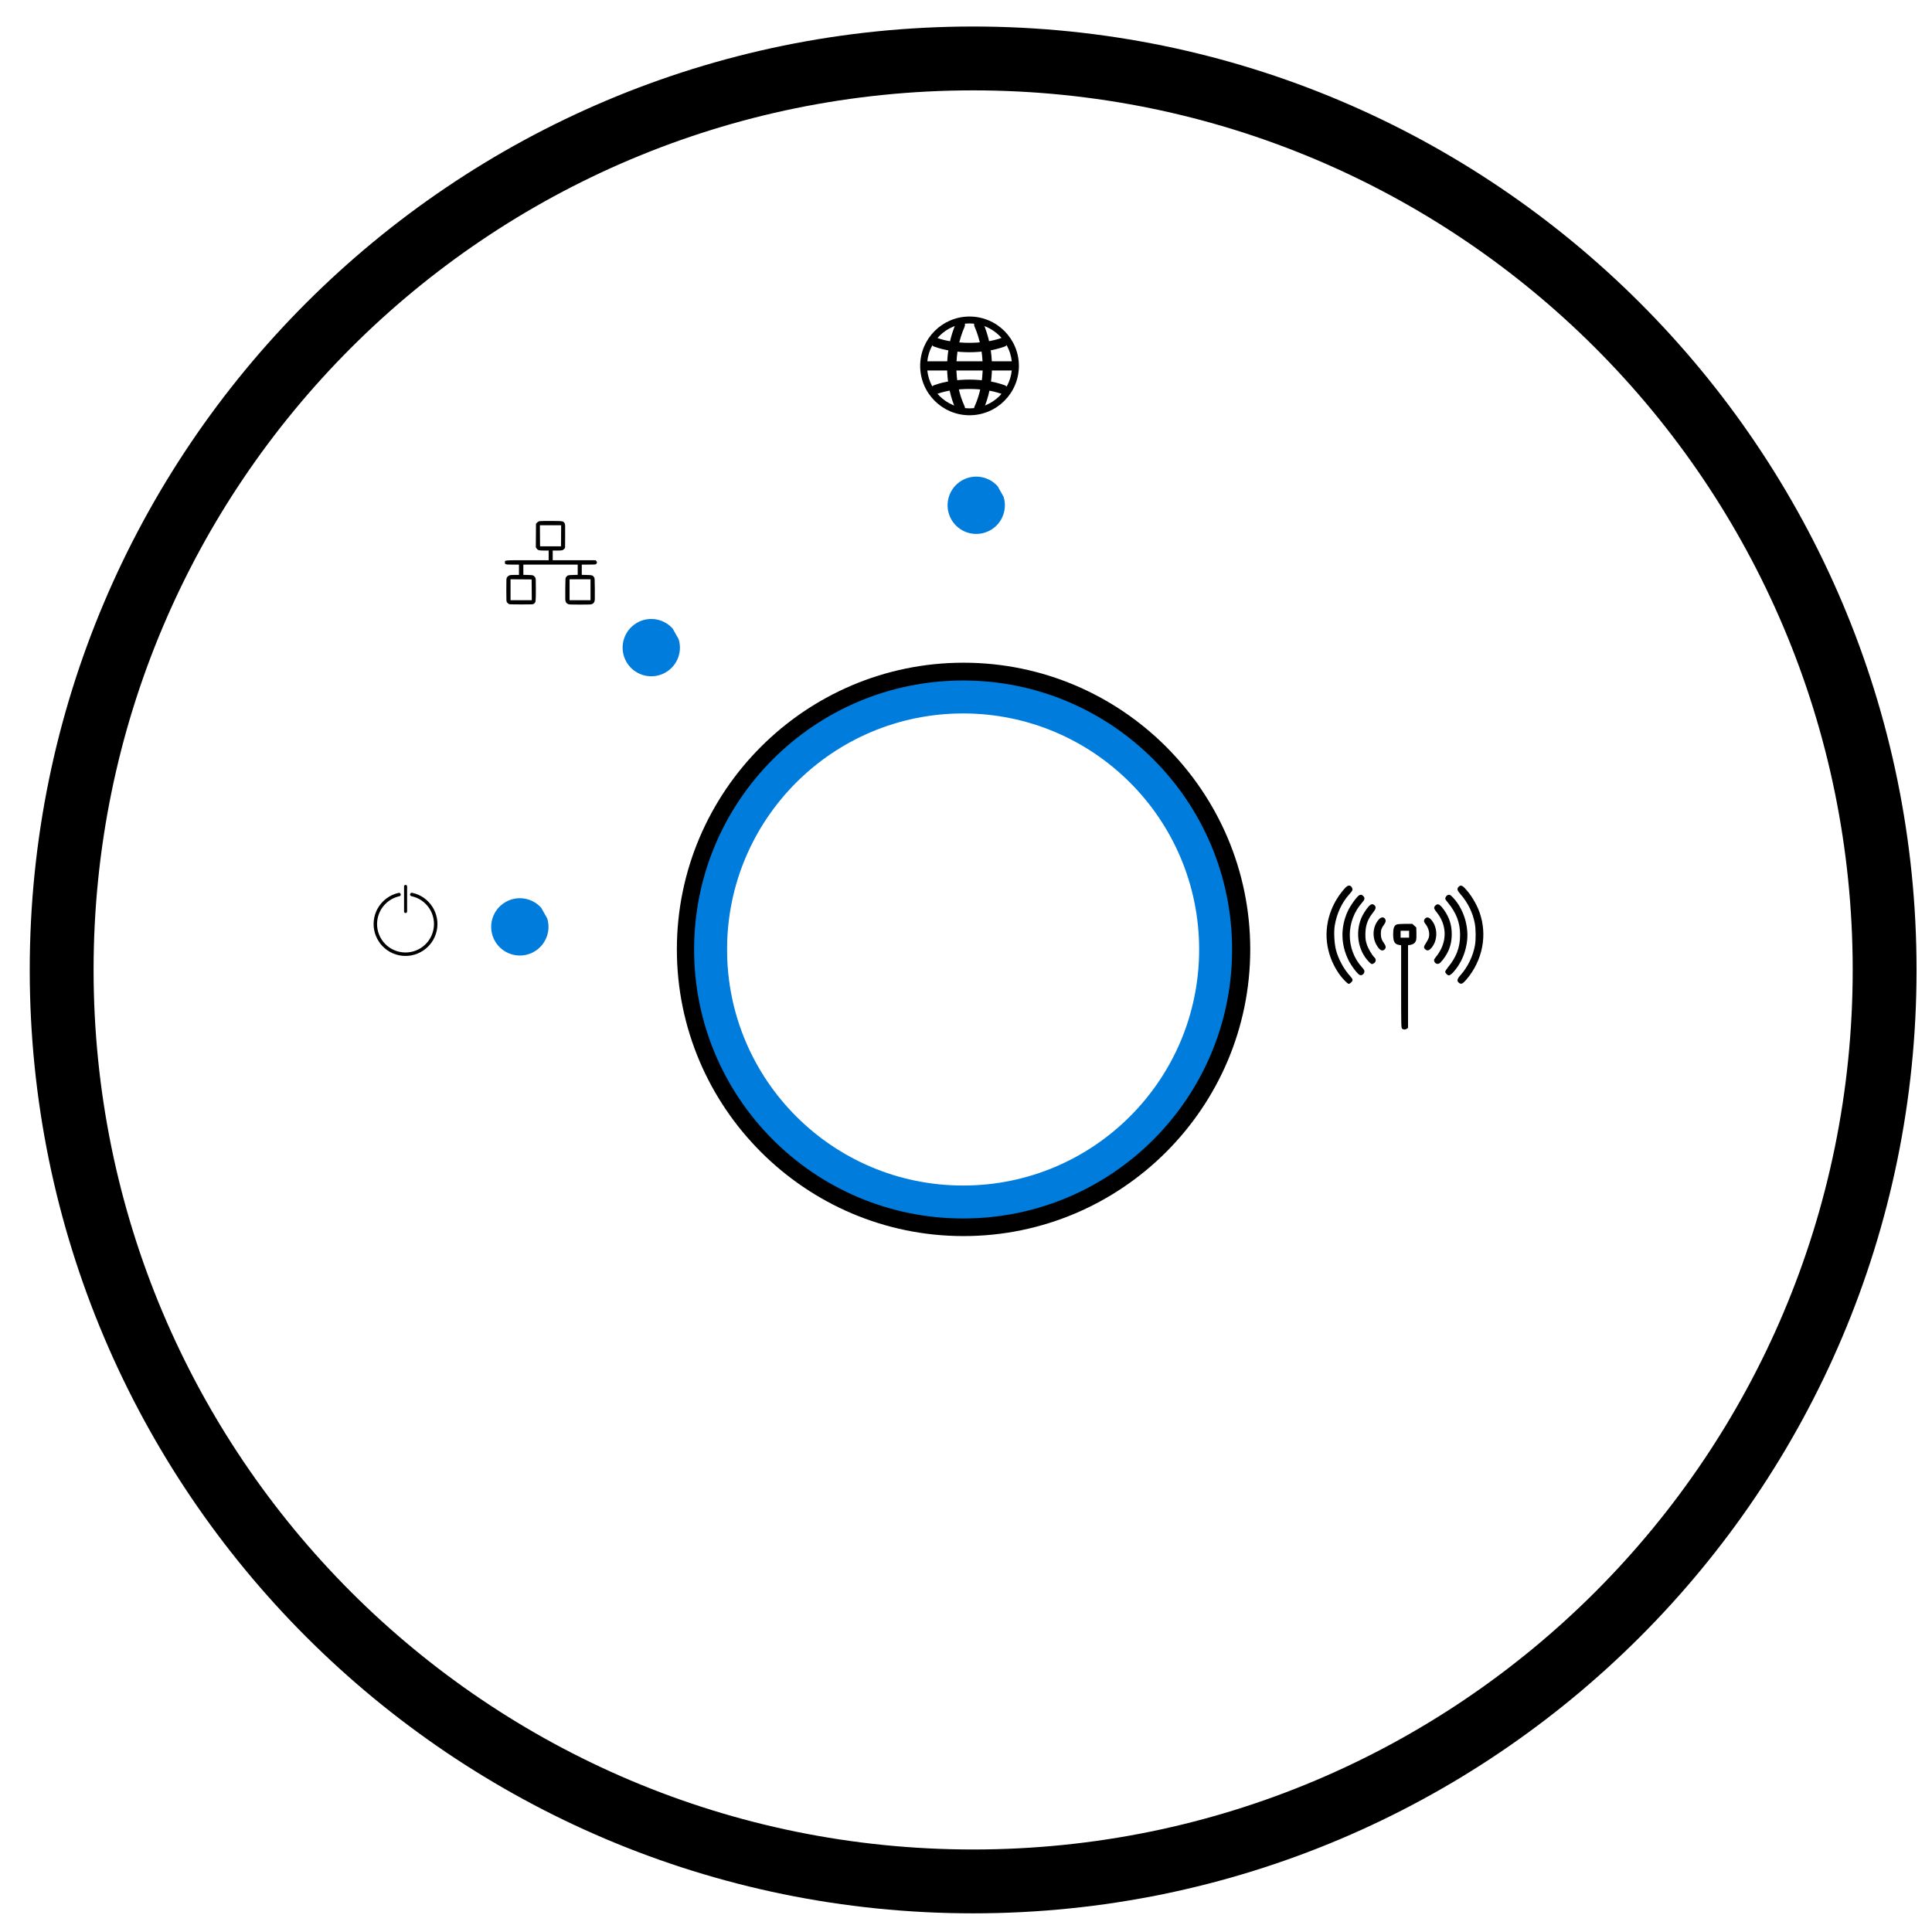
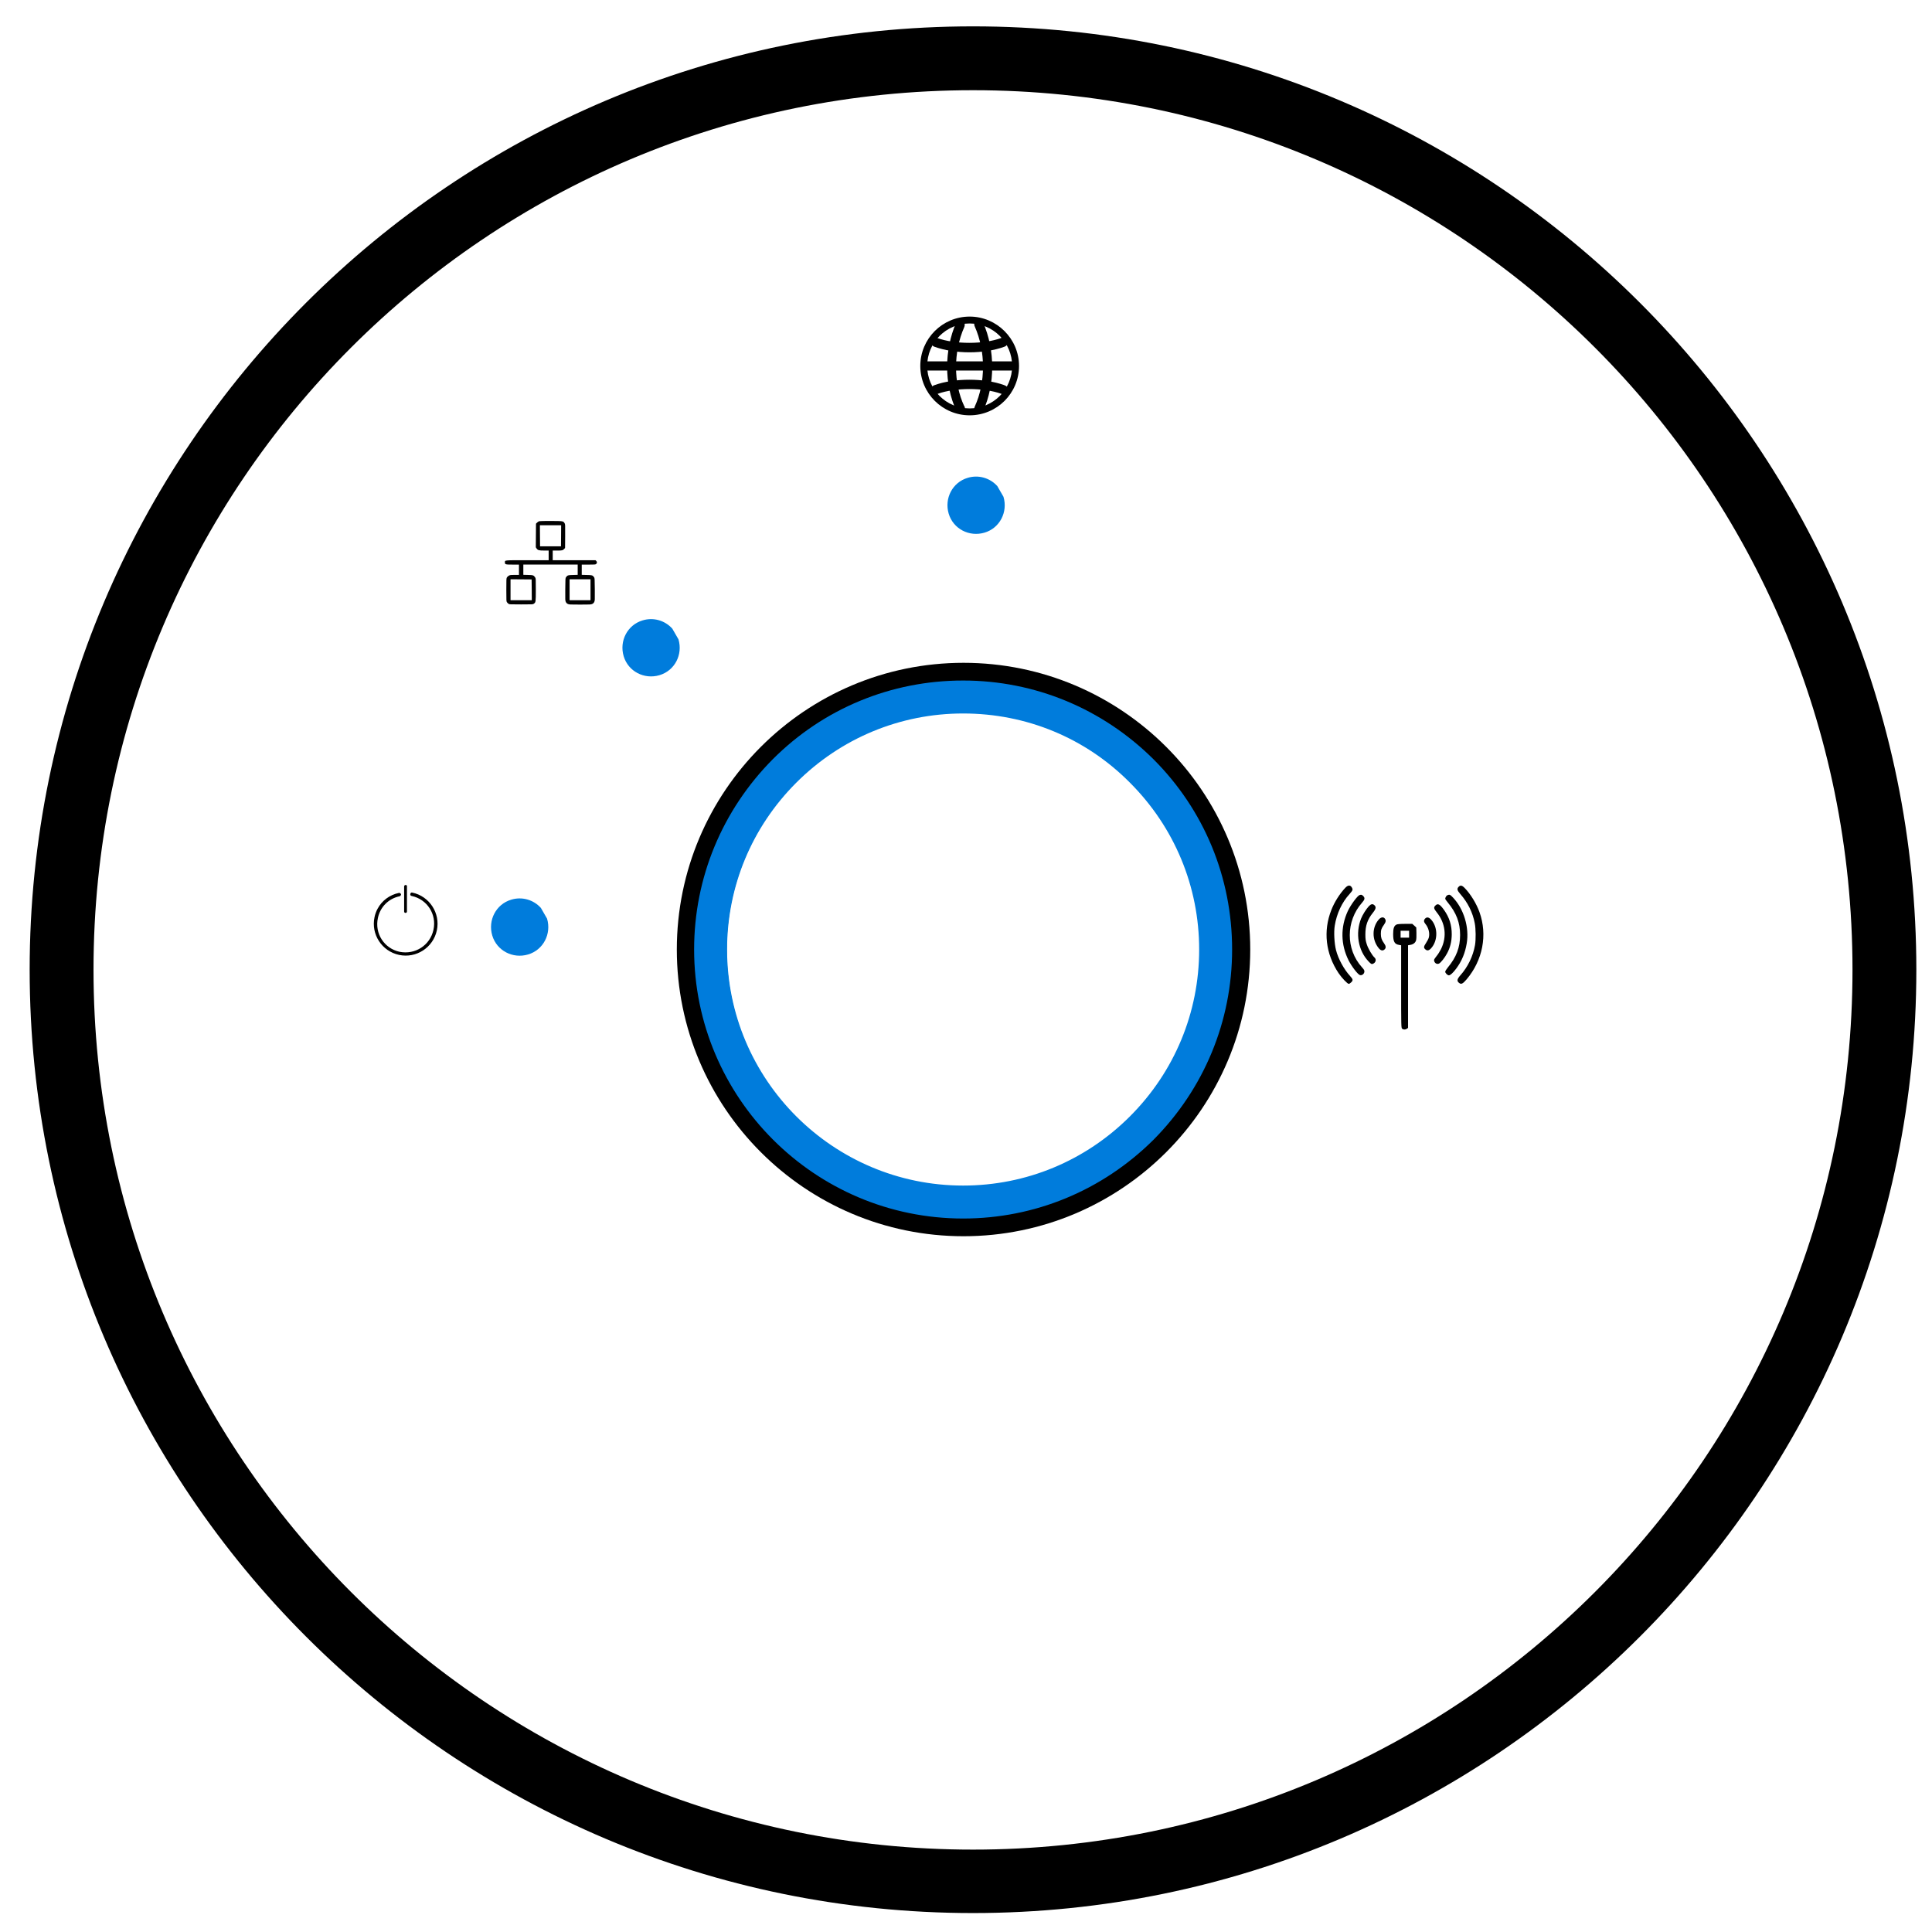
- <svg xmlns="http://www.w3.org/2000/svg" version="1.0" width="469pt" height="469pt" viewBox="0 0 469 469" id="svg2">
-   <defs id="defs12" />
-   <path style="font-size:medium;font-style:normal;font-variant:normal;font-weight:normal;font-stretch:normal;text-indent:0;text-align:start;text-decoration:none;line-height:normal;letter-spacing:normal;word-spacing:normal;text-transform:none;direction:ltr;block-progression:tb;writing-mode:lr-tb;text-anchor:start;baseline-shift:baseline;color:#000000;fill:#000000;fill-opacity:1;fill-rule:nonzero;stroke:none;stroke-width:5;marker:none;visibility:visible;display:inline;overflow:visible;enable-background:accumulate;font-family:Sans;-inkscape-font-specification:Sans" d="m 236.219,6.438 c -126.387,0 -229,102.613 -229,229 0,126.387 102.612,229.031 229,229.031 126.388,0 229.031,-102.644 229.031,-229.031 0,-126.388 -102.644,-229 -229.031,-229 z m 0,15.5 c 118.01,0 213.531,95.49 213.531,213.5 0,118.01 -95.521,213.531 -213.531,213.531 -118.01,0 -213.5,-95.521 -213.5,-213.531 0,-118.01 95.49,-213.5 213.5,-213.5 z" id="path3761" />
-   <path style="font-size:medium;font-style:normal;font-variant:normal;font-weight:normal;font-stretch:normal;text-indent:0;text-align:start;text-decoration:none;line-height:normal;letter-spacing:normal;word-spacing:normal;text-transform:none;direction:ltr;block-progression:tb;writing-mode:lr-tb;text-anchor:start;baseline-shift:baseline;color:#000000;fill:#000000;fill-opacity:1;fill-rule:nonzero;stroke:none;stroke-width:8;marker:none;visibility:visible;display:inline;overflow:visible;enable-background:accumulate;font-family:Sans;-inkscape-font-specification:Sans" d="m 233.906,160.875 c -38.367,0 -69.594,31.227 -69.594,69.594 0,38.367 31.227,69.594 69.594,69.594 38.367,0 69.594,-31.227 69.594,-69.594 0,-38.367 -31.227,-69.594 -69.594,-69.594 z m 0,12.062 c 31.849,0 57.531,25.683 57.531,57.531 0,31.849 -25.683,57.531 -57.531,57.531 -31.849,0 -57.531,-25.683 -57.531,-57.531 0,-31.849 25.683,-57.531 57.531,-57.531 z" id="path3763" />
-   <g transform="matrix(0.6967075,0,0,0.6967075,75.28667,-0.2736686)" id="g3073">
-     <path d="m 229.754,110.682 c -9.485,0 -17.2,7.715 -17.2,17.2 0,9.485 7.715,17.2 17.2,17.2 9.485,0 17.2,-7.715 17.2,-17.2 0,-9.485 -7.715,-17.2 -17.2,-17.2 z m 0,2.4 c 8.188,0 14.8,6.612 14.8,14.8 0,8.188 -6.612,14.8 -14.8,14.8 -8.188,0 -14.8,-6.612 -14.8,-14.8 0,-8.188 6.612,-14.8 14.8,-14.8 z" id="path4048" style="font-size:medium;font-style:normal;font-variant:normal;font-weight:normal;font-stretch:normal;text-indent:0;text-align:start;text-decoration:none;line-height:normal;letter-spacing:normal;word-spacing:normal;text-transform:none;direction:ltr;block-progression:tb;writing-mode:lr-tb;text-anchor:start;baseline-shift:baseline;color:#000000;fill:#000000;fill-opacity:1;stroke:none;stroke-width:3;marker:none;visibility:visible;display:inline;overflow:visible;enable-background:accumulate;font-family:Sans;-inkscape-font-specification:Sans" />
-     <path d="m 229.683,132.657 c -4.319,0 -8.625,0.633 -12.205,1.925 a 1.662,1.6 0 1 0 1.143,3 c 6.136,-2.215 15.989,-2.215 22.125,0 a 1.662,1.6 0 1 0 1.143,-3 c -3.58,-1.292 -7.886,-1.925 -12.205,-1.925 z" id="path5512-1" style="font-size:medium;font-style:normal;font-variant:normal;font-weight:normal;font-stretch:normal;text-indent:0;text-align:start;text-decoration:none;line-height:normal;letter-spacing:normal;word-spacing:normal;text-transform:none;direction:ltr;block-progression:tb;writing-mode:lr-tb;text-anchor:start;baseline-shift:baseline;color:#000000;fill:#000000;fill-opacity:1;stroke:none;stroke-width:4;marker:none;visibility:visible;display:inline;overflow:visible;enable-background:accumulate;font-family:Sans;-inkscape-font-specification:Sans" />
-     <path d="m 214.72,126.282 0,3.2 31.351,0 0,-3.2 -31.351,0 z" id="path5516-7" style="font-size:medium;font-style:normal;font-variant:normal;font-weight:normal;font-stretch:normal;text-indent:0;text-align:start;text-decoration:none;line-height:normal;letter-spacing:normal;word-spacing:normal;text-transform:none;direction:ltr;block-progression:tb;writing-mode:lr-tb;text-anchor:start;baseline-shift:baseline;color:#000000;fill:#000000;fill-opacity:1;stroke:none;stroke-width:4;marker:none;visibility:visible;display:inline;overflow:visible;enable-background:accumulate;font-family:Sans;-inkscape-font-specification:Sans" />
-     <path d="m 226.454,111.824 a 1.6,1.737 0 0 0 -1.35,1.004 c -4.223,9.579 -4.223,21.36 0.025,30.582 a 1.6,1.737 0 1 0 2.85,-1.574 c -3.752,-8.145 -3.752,-18.948 0.025,-27.515 a 1.6,1.737 0 0 0 -1.55,-2.496 z" id="path5520-4" style="font-size:medium;font-style:normal;font-variant:normal;font-weight:normal;font-stretch:normal;text-indent:0;text-align:start;text-decoration:none;line-height:normal;letter-spacing:normal;word-spacing:normal;text-transform:none;direction:ltr;block-progression:tb;writing-mode:lr-tb;text-anchor:start;baseline-shift:baseline;color:#000000;fill:#000000;fill-opacity:1;stroke:none;stroke-width:4;marker:none;visibility:visible;display:inline;overflow:visible;enable-background:accumulate;font-family:Sans;-inkscape-font-specification:Sans" />
-     <path d="m 217.814,118.082 a 1.662,1.6 0 0 0 -0.338,3.1 c 7.16,2.585 17.252,2.585 24.412,0 a 1.662,1.6 0 1 0 -1.143,-3 c -6.137,2.215 -15.99,2.215 -22.127,0 a 1.662,1.6 0 0 0 -0.805,-0.1 z" id="path6250-0" style="font-size:medium;font-style:normal;font-variant:normal;font-weight:normal;font-stretch:normal;text-indent:0;text-align:start;text-decoration:none;line-height:normal;letter-spacing:normal;word-spacing:normal;text-transform:none;direction:ltr;block-progression:tb;writing-mode:lr-tb;text-anchor:start;baseline-shift:baseline;color:#000000;fill:#000000;fill-opacity:1;stroke:none;stroke-width:4;marker:none;visibility:visible;display:inline;overflow:visible;enable-background:accumulate;font-family:Sans;-inkscape-font-specification:Sans" />
-     <path d="m 232.854,111.682 a 1.6,1.752 0 0 0 -1.35,2.518 c 3.777,8.642 3.777,19.54 0.025,27.756 a 1.6,1.752 0 1 0 2.85,1.588 c 4.248,-9.302 4.248,-21.186 0.025,-30.849 a 1.6,1.752 0 0 0 -1.55,-1.013 z" id="path9156-9" style="font-size:medium;font-style:normal;font-variant:normal;font-weight:normal;font-stretch:normal;text-indent:0;text-align:start;text-decoration:none;line-height:normal;letter-spacing:normal;word-spacing:normal;text-transform:none;direction:ltr;block-progression:tb;writing-mode:lr-tb;text-anchor:start;baseline-shift:baseline;color:#000000;fill:#000000;fill-opacity:1;stroke:none;stroke-width:4;marker:none;visibility:visible;display:inline;overflow:visible;enable-background:accumulate;font-family:Sans;-inkscape-font-specification:Sans" />
+ <svg xmlns="http://www.w3.org/2000/svg" version="1.1" id="svg2" x="0px" y="0px" viewBox="0 0 469 469" style="enable-background:new 0 0 469 469;" xml:space="preserve">
+   <style type="text/css">
+ 	.st0{fill:#007CDC;}
+ </style>
+   <g id="path3761">
+     <path d="M236.2,6.4c-126.4,0-229,102.6-229,229s102.6,229,229,229s229-102.6,229-229   S362.6,6.4,236.2,6.4z M236.2,21.9c118,0,213.5,95.5,213.5,213.5S354.2,449,236.2,449S22.7,353.4,22.7,235.4S118.2,21.9,236.2,21.9   z" />
  </g>
-   <g transform="matrix(0.03837295,0,0,0.03837295,122.567,126.462)" id="g3109" style="stroke-width:2.085;stroke-miterlimit:4;stroke-dasharray:none">
-     <path d="m 217.665,1.453 c -3.543,0.78 -9.886,4.713 -13.854,8.681 l -7.087,7.122 -0.602,74.693 -0.602,74.728 4.571,6.909 c 7.902,11.657 14.421,13.642 47.622,13.642 l 29.055,0 0,30.614 0,30.65 -134.008,0 c -150.413,0 -142.689,-0.815 -142.689,13.819 0,13.039 2.551,13.854 48.827,13.854 l 40.11,0 0,32.598 0,32.598 -27.283,0 c -24.307,0 -28.063,0.39 -35.965,4.358 -5.138,2.764 -10.488,7.299 -12.862,11.445 -3.756,6.52 -3.933,10.276 -3.933,79.476 0,70.157 0.177,72.531 4.146,77.846 2.161,2.976 6.52,7.335 9.496,9.496 5.315,3.969 7.689,4.146 79.831,4.146 73.913,0 74.516,0 80.646,-4.358 12.437,-8.894 12.65,-10.453 12.65,-89.114 0,-70.37 0,-70.972 -4.358,-77.492 -9.283,-13.606 -12.65,-14.811 -45.248,-15.413 l -29.445,-0.78 0,-32.421 0,-32.386 171.921,0 171.957,0 0,32.386 0,32.421 -29.445,0.78 c -32.209,0.602 -35.185,1.594 -44.469,14.244 -3.969,5.138 -4.146,8.291 -4.748,76.677 -0.602,68.776 -0.39,71.539 3.543,79.654 3.189,6.307 6.52,9.673 12.65,12.65 7.902,3.933 11.657,4.146 77.28,4.146 65.622,0 69.378,-0.213 77.28,-4.146 6.13,-2.976 9.496,-6.343 12.65,-12.65 3.969,-8.114 4.146,-10.878 3.543,-79.654 -0.567,-68.386 -0.78,-71.539 -4.713,-76.677 -9.496,-12.862 -12.083,-13.642 -46.453,-14.244 l -31.429,-0.78 0,-32.421 0,-32.386 43.299,0 c 38.339,0 43.654,-0.425 47.232,-3.579 6.909,-5.74 7.512,-13.252 1.559,-18.957 l -4.925,-5.138 -135.602,0 -135.354,0 0,-30.65 0,-30.614 28.665,0 c 31.004,0 35.362,-0.992 44.468,-10.878 l 4.925,-5.35 0.602,-75.083 c 0.567,-73.524 0.39,-75.118 -3.756,-81.815 C 369.035,0.638 368.469,0.461 292.571,0.071 255.012,-0.142 221.421,0.461 217.665,1.453 z m 137.764,92.268 -0.602,66.827 -66.224,0 -66.189,0 -0.602,-66.827 -0.39,-66.579 67.181,0 67.217,0 -0.39,66.579 z m -185.776,341.929 0.39,65.799 -67.217,0 -67.181,0 0,-66.189 0,-66.224 66.791,0.39 66.614,0.602 0.602,65.622 z m 371.941,-0.39 0,66.189 -66.224,0 -66.189,0 0,-66.189 0,-66.224 66.189,0 66.224,0 0,66.224 z" id="path3111" style="fill:#000000;fill-opacity:1;fill-rule:nonzero;stroke:none" />
+   <g id="path3763">
+     <path d="M233.9,160.9c-38.4,0-69.6,31.2-69.6,69.6s31.2,69.6,69.6,69.6s69.6-31.2,69.6-69.6   S272.3,160.9,233.9,160.9z M233.9,172.9c31.8,0,57.5,25.7,57.5,57.5S265.8,288,233.9,288s-57.5-25.7-57.5-57.5   S202.1,172.9,233.9,172.9z" />
  </g>
-   <g transform="matrix(0.06523713,0,0,0.06523713,322.0222,214.9771)" id="g3123">
-     <path d="M 69.661,8.433 C 48.331,31.358 29.551,61.016 18.071,90.248 -13.323,168.909 -3.472,254.268 44.965,326.232 c 12.047,17.787 32.811,39.508 37.736,39.508 1.984,0 6.13,-2.551 9.283,-5.917 7.335,-7.122 6.555,-11.268 -4.323,-23.138 C 64.736,311.598 43.76,273.26 35.291,240.236 28.949,215.752 26.575,172.665 30.543,148.961 37.665,104.669 57.224,62.398 85.287,31.748 97.122,18.496 98.539,15.343 94.783,8.22 89.22,-2.835 80.15,-2.657 69.661,8.433 z" id="path3125" style="fill:#000000;fill-opacity:1;fill-rule:nonzero;stroke:none" />
-     <path d="m 491.421,4.677 c -6.909,7.299 -5.528,13.039 6.52,26.858 27.673,31.642 45.85,68.209 53.575,108.319 4.146,20.941 4.535,60.661 0.957,81.638 -7.299,41.102 -26.646,81.213 -54.532,112.429 -12.827,14.421 -13.819,21.543 -4.535,28.453 7.902,5.953 13.429,3.189 27.673,-13.429 C 581.35,277.406 599.315,183.543 569.091,98.929 557.646,67.11 536.28,32.138 514.559,9.602 504.283,-1.24 498.154,-2.445 491.421,4.677 z" id="path3127" style="fill:#000000;fill-opacity:1;fill-rule:nonzero;stroke:none" />
-     <path d="m 123.236,35.114 c -7.724,1.984 -33.591,37.134 -44.291,60.272 -27.248,59.28 -26.291,123.909 2.976,182.622 11.268,22.535 33.98,52.157 42.094,54.921 7.299,2.587 16.016,-3.756 16.795,-12.224 0.602,-4.961 -1.169,-8.114 -8.894,-16.618 -60.874,-67.181 -60.484,-172.134 0.602,-240.909 10.063,-11.268 11.055,-17.398 3.756,-24.52 -4.748,-4.748 -6.52,-5.315 -13.039,-3.543 z" id="path3129" style="fill:#000000;fill-opacity:1;fill-rule:nonzero;stroke:none" />
-     <path d="m 449.929,35.717 c -3.969,1.559 -8.327,8.894 -8.327,13.819 0,0.992 4.358,6.909 9.496,13.252 32.032,38.728 45.85,75.083 45.85,121.146 0,45.85 -13.819,82.594 -45.85,121.146 -5.138,6.307 -9.496,13.429 -9.496,15.413 0,5.138 8.504,13.642 13.642,13.642 5.528,0 16.016,-9.673 27.496,-25.299 20.551,-27.673 32.988,-57.72 38.906,-93.295 C 531.744,156.047 511.193,87.661 470.658,44.787 459.992,33.52 457.831,32.528 449.929,35.717 z" id="path3131" style="fill:#000000;fill-opacity:1;fill-rule:nonzero;stroke:none" />
-     <path d="m 157.606,76.606 c -10.276,11.055 -23.315,31.819 -29.055,46.24 -21.72,54.957 -10.665,119.197 27.886,159.52 8.504,8.894 10.878,10.453 14.811,9.283 11.657,-3.579 15.626,-16.406 7.299,-23.917 -8.894,-7.902 -23.492,-33.024 -28.63,-48.827 -4.358,-13.252 -5.35,-19.949 -5.35,-36.957 0,-32.811 7.902,-55.913 28.063,-81.035 11.268,-14.032 12.65,-21.154 5.74,-27.673 -6.52,-6.13 -12.862,-4.925 -20.764,3.366 z" id="path3133" style="fill:#000000;fill-opacity:1;fill-rule:nonzero;stroke:none" />
-     <path d="m 405.071,74.232 c -7.122,6.909 -6.13,11.48 4.925,25.299 32.598,40.323 38.551,91.098 16.016,136.772 -4.358,8.681 -11.87,20.551 -16.795,26.291 -4.961,5.917 -9.106,12.437 -9.106,14.421 0,10.488 10.276,17.575 18.78,13.039 6.52,-3.366 21.154,-21.72 29.232,-36.957 11.87,-21.543 17.61,-44.681 17.787,-71.15 0.213,-34.583 -8.894,-63.638 -29.232,-91.913 -15.024,-20.941 -22.713,-24.874 -31.606,-15.803 z" id="path3135" style="fill:#000000;fill-opacity:1;fill-rule:nonzero;stroke:none" />
-     <path d="m 194.563,126.035 c -25.866,29.232 -26.079,75.472 -0.567,106.724 7.689,9.673 15.591,11.232 22.323,4.535 5.528,-5.528 4.925,-12.472 -2.197,-22.323 -9.071,-12.472 -11.835,-20.764 -12.047,-35.008 0,-15.024 2.197,-21.154 11.48,-33.98 7.299,-10.488 8.291,-16.193 3.543,-22.925 -4.925,-7.122 -14.811,-5.917 -22.535,2.976 z" id="path3137" style="fill:#000000;fill-opacity:1;fill-rule:nonzero;stroke:none" />
-     <path d="m 366.52,123.059 c -5.138,5.74 -4.961,11.87 0.78,18.78 12.26,14.634 17.61,35.185 13.252,51.378 -1.205,4.358 -5.74,13.429 -10.098,19.949 -9.071,13.642 -9.673,17.787 -3.331,23.74 7.087,6.697 13.606,5.528 22.11,-3.756 25.512,-28.276 25.512,-78.094 0,-106.335 -8.504,-9.496 -16.193,-10.665 -22.713,-3.756 z" id="path3139" style="fill:#000000;fill-opacity:1;fill-rule:nonzero;stroke:none" />
-     <path d="m 259.583,145.382 c -8.469,4.748 -11.657,14.031 -11.657,35.398 0,28.063 5.138,37.346 22.358,40.11 l 7.299,1.169 0,153.567 c 0,146.268 0.177,153.78 3.543,156.72 4.571,4.146 12.083,4.358 17.787,0.213 l 4.358,-2.976 0,-153.744 0,-153.78 8.114,-1.382 c 11.268,-1.772 18.957,-7.689 21.72,-16.795 1.205,-4.146 1.772,-16.193 1.382,-27.673 l -0.567,-20.339 -7.335,-6.732 -7.512,-6.697 -27.071,0 c -19.772,0.177 -28.665,0.957 -32.421,2.941 z m 47.657,35.575 0,12.862 -15.839,0 -15.803,0 0,-12.862 0,-12.827 15.803,0 15.839,0 0,12.827 z" id="path3141" style="fill:#000000;fill-opacity:1;fill-rule:nonzero;stroke:none" />
+   <g id="g3073" transform="matrix(0.6967075,0,0,0.6967075,75.28667,-0.2736686)">
+     <g id="path4048">
+       <path d="M229.8,110.7c-9.5,0-17.2,7.7-17.2,17.2s7.7,17.2,17.2,17.2s17.2-7.7,17.2-17.2    S239.2,110.7,229.8,110.7z M229.8,113.1c8.2,0,14.8,6.6,14.8,14.8s-6.6,14.8-14.8,14.8c-8.2,0-14.8-6.6-14.8-14.8    S221.6,113.1,229.8,113.1z" />
+     </g>
+     <g id="path5512-1">
+       <path d="M229.7,132.7c-4.3,0-8.6,0.6-12.2,1.9c-0.9,0.3-1.4,1.2-1.1,2c0.3,0.8,1.2,1.3,2.1,1.1    c0.1,0,0.1,0,0.2-0.1c6.1-2.2,16-2.2,22.1,0c0.8,0.4,1.8,0,2.2-0.8c0.4-0.8,0-1.8-0.9-2.1c-0.1,0-0.1,0-0.2-0.1    C238.3,133.3,234,132.7,229.7,132.7z" />
+     </g>
+     <g id="path5516-7">
+       <path d="M214.7,126.3v3.2h31.4v-3.2H214.7z" />
+     </g>
+     <g id="path5520-4">
+       <path d="M226.5,111.8c-0.6,0-1.1,0.4-1.4,1c-4.2,9.6-4.2,21.4,0,30.6c0.4,0.9,1.3,1.3,2.1,0.9    c0.8-0.4,1.2-1.4,0.8-2.3c0,0,0-0.1-0.1-0.1c-3.8-8.1-3.8-18.9,0-27.5c0.4-0.9,0.1-1.9-0.7-2.3C227,111.9,226.7,111.8,226.5,111.8    L226.5,111.8z" />
+     </g>
+     <g id="path6250-0">
+       <path d="M217.8,118.1c-0.9,0.1-1.6,0.9-1.4,1.8c0.1,0.6,0.5,1.1,1.1,1.3    c7.2,2.6,17.3,2.6,24.4,0c0.9-0.3,1.4-1.2,1.1-2c-0.3-0.8-1.2-1.3-2.1-1.1c-0.1,0-0.1,0-0.2,0.1c-6.1,2.2-16,2.2-22.1,0    C218.4,118.1,218.1,118.1,217.8,118.1L217.8,118.1z" />
+     </g>
+     <g id="path9156-9">
+       <path d="M232.9,111.7c-0.9,0.1-1.6,0.9-1.5,1.8c0,0.2,0.1,0.5,0.2,0.7c3.8,8.6,3.8,19.5,0,27.8    c-0.4,0.8-0.2,1.9,0.6,2.4c0.8,0.5,1.7,0.2,2.2-0.7c0,0,0-0.1,0.1-0.1c4.2-9.3,4.2-21.2,0-30.8C234.1,112,233.5,111.6,232.9,111.7    L232.9,111.7z" />
+     </g>
  </g>
-   <g transform="matrix(0.6844937,0,0,0.6844937,11.92705,70.40424)" id="g3945" style="fill:#000000;fill-opacity:1">
-     <path d="m 116.46,219.429 c -0.515,0.942 -0.901,1.966 -1.134,3.049 -1.312,6.106 2.584,12.13 8.689,13.437 6.105,1.307 12.134,-2.593 13.446,-8.699 1.312,-6.106 -2.583,-12.132 -8.689,-13.438 a 0.614,0.615 45.93 1 0 -0.257,1.201 c 5.456,1.168 8.917,6.522 7.745,11.979 -1.173,5.457 -6.531,8.924 -11.987,7.756 -5.456,-1.168 -8.917,-6.522 -7.745,-11.979 0.83,-3.863 3.834,-6.886 7.692,-7.741 a 0.614,0.615 45.93 0 0 -0.265,-1.2 c -3.243,0.718 -5.951,2.808 -7.495,5.634 z" id="path1874" style="font-size:medium;font-style:normal;font-variant:normal;font-weight:normal;font-stretch:normal;text-indent:0;text-align:start;text-decoration:none;line-height:normal;letter-spacing:normal;word-spacing:normal;text-transform:none;direction:ltr;block-progression:tb;writing-mode:lr-tb;text-anchor:start;baseline-shift:baseline;color:#000000;fill:#000000;fill-opacity:1;stroke:none;stroke-width:30;marker:none;visibility:visible;display:inline;overflow:visible;enable-background:accumulate;font-family:Sans;-inkscape-font-specification:Sans" />
-     <path d="m 126.404,210.973 a 0.541,0.541 0 0 0 -0.532,0.549 l 0,8.886 a 0.541,0.541 0 0 0 1.083,0 l 0,-8.886 a 0.541,0.541 0 0 0 -0.55,-0.549 z" id="path4532" style="font-size:medium;font-style:normal;font-variant:normal;font-weight:normal;font-stretch:normal;text-indent:0;text-align:start;text-decoration:none;line-height:normal;letter-spacing:normal;word-spacing:normal;text-transform:none;direction:ltr;block-progression:tb;writing-mode:lr-tb;text-anchor:start;baseline-shift:baseline;color:#000000;fill:#000000;fill-opacity:1;stroke:none;stroke-width:26.428;marker:none;visibility:visible;display:inline;overflow:visible;enable-background:accumulate;font-family:Sans;-inkscape-font-specification:Sans" />
+   <g id="g3109" transform="matrix(0.03837295,0,0,0.03837295,122.567,126.462)">
+     <g id="path3111">
+       <path d="M217.7,1.5c-3.5,0.8-9.9,4.7-13.9,8.7l-7.1,7.1l-0.6,74.7l-0.6,74.7l4.6,6.9    c7.9,11.7,14.4,13.6,47.6,13.6h29.1v30.6v30.6h-134c-150.4,0-142.7-0.8-142.7,13.8c0,13,2.6,13.9,48.8,13.9H89v32.6v32.6H61.7    c-24.3,0-28.1,0.4-36,4.4c-5.1,2.8-10.5,7.3-12.9,11.4C9.1,363.7,9,367.4,9,436.6c0,70.2,0.2,72.5,4.1,77.8c2.2,3,6.5,7.3,9.5,9.5    c5.3,4,7.7,4.1,79.8,4.1c73.9,0,74.5,0,80.6-4.4c12.4-8.9,12.6-10.5,12.6-89.1c0-70.4,0-71-4.4-77.5    c-9.3-13.6-12.6-14.8-45.2-15.4l-29.4-0.8v-32.4v-32.4h171.9h172v32.4V341l-29.4,0.8c-32.2,0.6-35.2,1.6-44.5,14.2    c-4,5.1-4.1,8.3-4.7,76.7c-0.6,68.8-0.4,71.5,3.5,79.7c3.2,6.3,6.5,9.7,12.6,12.6c7.9,3.9,11.7,4.1,77.3,4.1s69.4-0.2,77.3-4.1    c6.1-3,9.5-6.3,12.6-12.6c4-8.1,4.1-10.9,3.5-79.7c-0.6-68.4-0.8-71.5-4.7-76.7c-9.5-12.9-12.1-13.6-46.5-14.2l-31.4-0.8v-32.4    v-32.4h43.3c38.3,0,43.7-0.4,47.2-3.6c6.9-5.7,7.5-13.3,1.6-19l-4.9-5.1H437.8H302.5v-30.6v-30.6h28.7c31,0,35.4-1,44.5-10.9    l4.9-5.4l0.6-75.1c0.6-73.5,0.4-75.1-3.8-81.8c-8.3-13.5-8.9-13.6-84.8-14C255-0.1,221.4,0.5,217.7,1.5z M355.4,93.7l-0.6,66.8    h-66.2h-66.2l-0.6-66.8l-0.4-66.6h67.2h67.2L355.4,93.7z M169.7,435.6l0.4,65.8h-67.2H35.6v-66.2V369l66.8,0.4l66.6,0.6    L169.7,435.6z M541.6,435.3v66.2h-66.2h-66.2v-66.2V369h66.2h66.2C541.6,369,541.6,435.3,541.6,435.3z" />
+     </g>
  </g>
-   <path d="m 243.631,120.609 a 6.956,6.956 0 1 1 -1.454,-2.579" id="path3943" style="fill:#007cdc;fill-opacity:1;stroke:none" />
-   <path d="m 164.746,155.166 a 6.956,6.956 0 1 1 -1.454,-2.579" id="path3943-4" style="fill:#007cdc;fill-opacity:1;stroke:none" />
-   <path d="m 132.84,222.953 a 6.956,6.956 0 1 1 -1.454,-2.579" id="path3943-8" style="fill:#007cdc;fill-opacity:1;stroke:none" />
-   <path d="m 295.096,230.491 a 61.3,61.3 0 0 1 -122.6,0 61.3,61.3 0 1 1 122.6,0 z" id="path3980" style="fill:none;stroke:#007cdc;stroke-width:8;stroke-miterlimit:4;stroke-opacity:1;stroke-dasharray:none" />
+   <g id="g3123" transform="matrix(0.06523713,0,0,0.06523713,322.0222,214.9771)">
+     <g id="path3125">
+       <path d="M69.7,8.4C48.3,31.4,29.6,61,18.1,90.2c-31.4,78.7-21.5,164,26.9,236    c12,17.8,32.8,39.5,37.7,39.5c2,0,6.1-2.6,9.3-5.9c7.3-7.1,6.6-11.3-4.3-23.1c-22.9-25.1-43.9-63.4-52.4-96.4    c-6.3-24.5-8.7-67.6-4.7-91.3c7.1-44.3,26.7-86.6,54.7-117.2c11.8-13.3,13.3-16.4,9.5-23.5C89.2-2.8,80.1-2.7,69.7,8.4z" />
+     </g>
+     <g id="path3127">
+       <path d="M491.4,4.7c-6.9,7.3-5.5,13,6.5,26.9c27.7,31.6,45.9,68.2,53.6,108.3    c4.1,20.9,4.5,60.7,1,81.6c-7.3,41.1-26.6,81.2-54.5,112.4c-12.8,14.4-13.8,21.5-4.5,28.5c7.9,6,13.4,3.2,27.7-13.4    c60.3-71.5,78.2-165.4,48-250c-11.4-31.8-32.8-66.8-54.5-89.3C504.3-1.2,498.2-2.4,491.4,4.7z" />
+     </g>
+     <g id="path3129">
+       <path d="M123.2,35.1c-7.7,2-33.6,37.1-44.3,60.3c-27.2,59.3-26.3,123.9,3,182.6    c11.3,22.5,34,52.2,42.1,54.9c7.3,2.6,16-3.8,16.8-12.2c0.6-5-1.2-8.1-8.9-16.6C71,236.9,71.4,132,132.5,63.2    c10.1-11.3,11.1-17.4,3.8-24.5C131.5,33.9,129.8,33.3,123.2,35.1z" />
+     </g>
+     <g id="path3131">
+       <path d="M449.9,35.7c-4,1.6-8.3,8.9-8.3,13.8c0,1,4.4,6.9,9.5,13.3    c32,38.7,45.9,75.1,45.9,121.1c0,45.9-13.8,82.6-45.9,121.1c-5.1,6.3-9.5,13.4-9.5,15.4c0,5.1,8.5,13.6,13.6,13.6    c5.5,0,16-9.7,27.5-25.3c20.6-27.7,33-57.7,38.9-93.3c10.1-59.5-10.5-127.9-51-170.8C460,33.5,457.8,32.5,449.9,35.7z" />
+     </g>
+     <g id="path3133">
+       <path d="M157.6,76.6c-10.3,11.1-23.3,31.8-29.1,46.2c-21.7,55-10.7,119.2,27.9,159.5    c8.5,8.9,10.9,10.5,14.8,9.3c11.7-3.6,15.6-16.4,7.3-23.9c-8.9-7.9-23.5-33-28.6-48.8c-4.4-13.3-5.4-19.9-5.4-37    c0-32.8,7.9-55.9,28.1-81c11.3-14,12.6-21.2,5.7-27.7C171.9,67.1,165.5,68.3,157.6,76.6z" />
+     </g>
+     <g id="path3135">
+       <path d="M405.1,74.2c-7.1,6.9-6.1,11.5,4.9,25.3c32.6,40.3,38.6,91.1,16,136.8    c-4.4,8.7-11.9,20.6-16.8,26.3c-5,5.9-9.1,12.4-9.1,14.4c0,10.5,10.3,17.6,18.8,13c6.5-3.4,21.2-21.7,29.2-37    c11.9-21.5,17.6-44.7,17.8-71.1c0.2-34.6-8.9-63.6-29.2-91.9C421.7,69.1,414,65.2,405.1,74.2z" />
+     </g>
+     <g id="path3137">
+       <path d="M194.6,126c-25.9,29.2-26.1,75.5-0.6,106.7c7.7,9.7,15.6,11.2,22.3,4.5    c5.5-5.5,4.9-12.5-2.2-22.3c-9.1-12.5-11.8-20.8-12-35c0-15,2.2-21.2,11.5-34c7.3-10.5,8.3-16.2,3.5-22.9    C212.2,115.9,202.3,117.1,194.6,126z" />
+     </g>
+     <g id="path3139">
+       <path d="M366.5,123.1c-5.1,5.7-5,11.9,0.8,18.8c12.3,14.6,17.6,35.2,13.3,51.4    c-1.2,4.4-5.7,13.4-10.1,19.9c-9.1,13.6-9.7,17.8-3.3,23.7c7.1,6.7,13.6,5.5,22.1-3.8c25.5-28.3,25.5-78.1,0-106.3    C380.7,117.3,373,116.2,366.5,123.1z" />
+     </g>
+     <g id="path3141">
+       <path d="M259.6,145.4c-8.5,4.7-11.7,14-11.7,35.4c0,28.1,5.1,37.3,22.4,40.1l7.3,1.2v153.6    c0,146.3,0.2,153.8,3.5,156.7c4.6,4.1,12.1,4.4,17.8,0.2l4.4-3V375.8V222.1l8.1-1.4c11.3-1.8,19-7.7,21.7-16.8    c1.2-4.1,1.8-16.2,1.4-27.7l-0.6-20.3l-7.3-6.7l-7.5-6.7H292C272.2,142.6,263.3,143.4,259.6,145.4z M307.2,181v12.9h-15.8h-15.8    V181v-12.8h15.8h15.8V181z" />
+     </g>
+   </g>
+   <g id="g3945" transform="matrix(0.6844937,0,0,0.6844937,11.92705,70.40424)">
+     <g id="path1874">
+       <path d="M116.5,219.4c-0.5,0.9-0.9,2-1.1,3c-1.3,6.1,2.6,12.1,8.7,13.4    c6.1,1.3,12.1-2.6,13.4-8.7c1.3-6.1-2.6-12.1-8.7-13.4c-0.3-0.1-0.7,0.1-0.7,0.5c-0.1,0.3,0.1,0.7,0.5,0.7c0,0,0,0,0,0    c5.5,1.2,8.9,6.5,7.7,12s-6.5,8.9-12,7.8c-5.5-1.2-8.9-6.5-7.7-12c0.8-3.9,3.8-6.9,7.7-7.7c0.3-0.1,0.5-0.4,0.5-0.7    c-0.1-0.3-0.4-0.5-0.7-0.5C120.7,214.5,118,216.6,116.5,219.4L116.5,219.4z" />
+     </g>
+     <g id="path4532">
+       <path d="M126.4,211c-0.3,0-0.5,0.3-0.5,0.5v8.9c0,0.3,0.2,0.5,0.5,0.5c0.3,0,0.5-0.2,0.5-0.5    v-8.9C127,211.2,126.7,211,126.4,211C126.4,211,126.4,211,126.4,211z" />
+     </g>
+   </g>
+   <g id="path3943">
+     <path class="st0" d="M243.6,120.6c1.1,3.7-0.9,7.6-4.6,8.7c-3.7,1.1-7.6-0.9-8.7-4.6   c-1.1-3.7,0.9-7.6,4.6-8.7c2.6-0.8,5.4,0,7.2,2" />
+   </g>
+   <g id="path3943-4">
+     <path class="st0" d="M164.7,155.2c1.1,3.7-0.9,7.6-4.6,8.7c-3.7,1.1-7.6-0.9-8.7-4.6   c-1.1-3.7,0.9-7.6,4.6-8.7c2.6-0.8,5.4,0,7.2,2" />
+   </g>
+   <g id="path3943-8">
+     <path class="st0" d="M132.8,223c1.1,3.7-0.9,7.6-4.6,8.7c-3.7,1.1-7.6-0.9-8.7-4.6   c-1.1-3.7,0.9-7.6,4.6-8.7c2.6-0.8,5.4,0,7.2,2" />
+   </g>
+   <g id="path3980">
+     <path class="st0" d="M233.8,295.8C233.8,295.8,233.8,295.8,233.8,295.8c-36,0-65.3-29.3-65.3-65.3c0-17.4,6.8-33.8,19.1-46.2   c12.3-12.3,28.7-19.1,46.2-19.1c0,0,0,0,0,0c17.4,0,33.8,6.8,46.2,19.1c12.3,12.3,19.1,28.7,19.1,46.2v0c0,17.4-6.8,33.8-19.1,46.2   C267.6,289,251.2,295.8,233.8,295.8z M233.8,173.2C233.8,173.2,233.8,173.2,233.8,173.2c-15.3,0-29.7,6-40.5,16.8   c-10.8,10.8-16.8,25.2-16.8,40.5c0,31.6,25.7,57.3,57.3,57.3c0,0,0,0,0,0c15.3,0,29.7-6,40.5-16.8c10.8-10.8,16.8-25.2,16.8-40.5v0   c0-15.3-6-29.7-16.8-40.5C263.5,179.1,249.1,173.2,233.8,173.2z" />
+   </g>
</svg>
